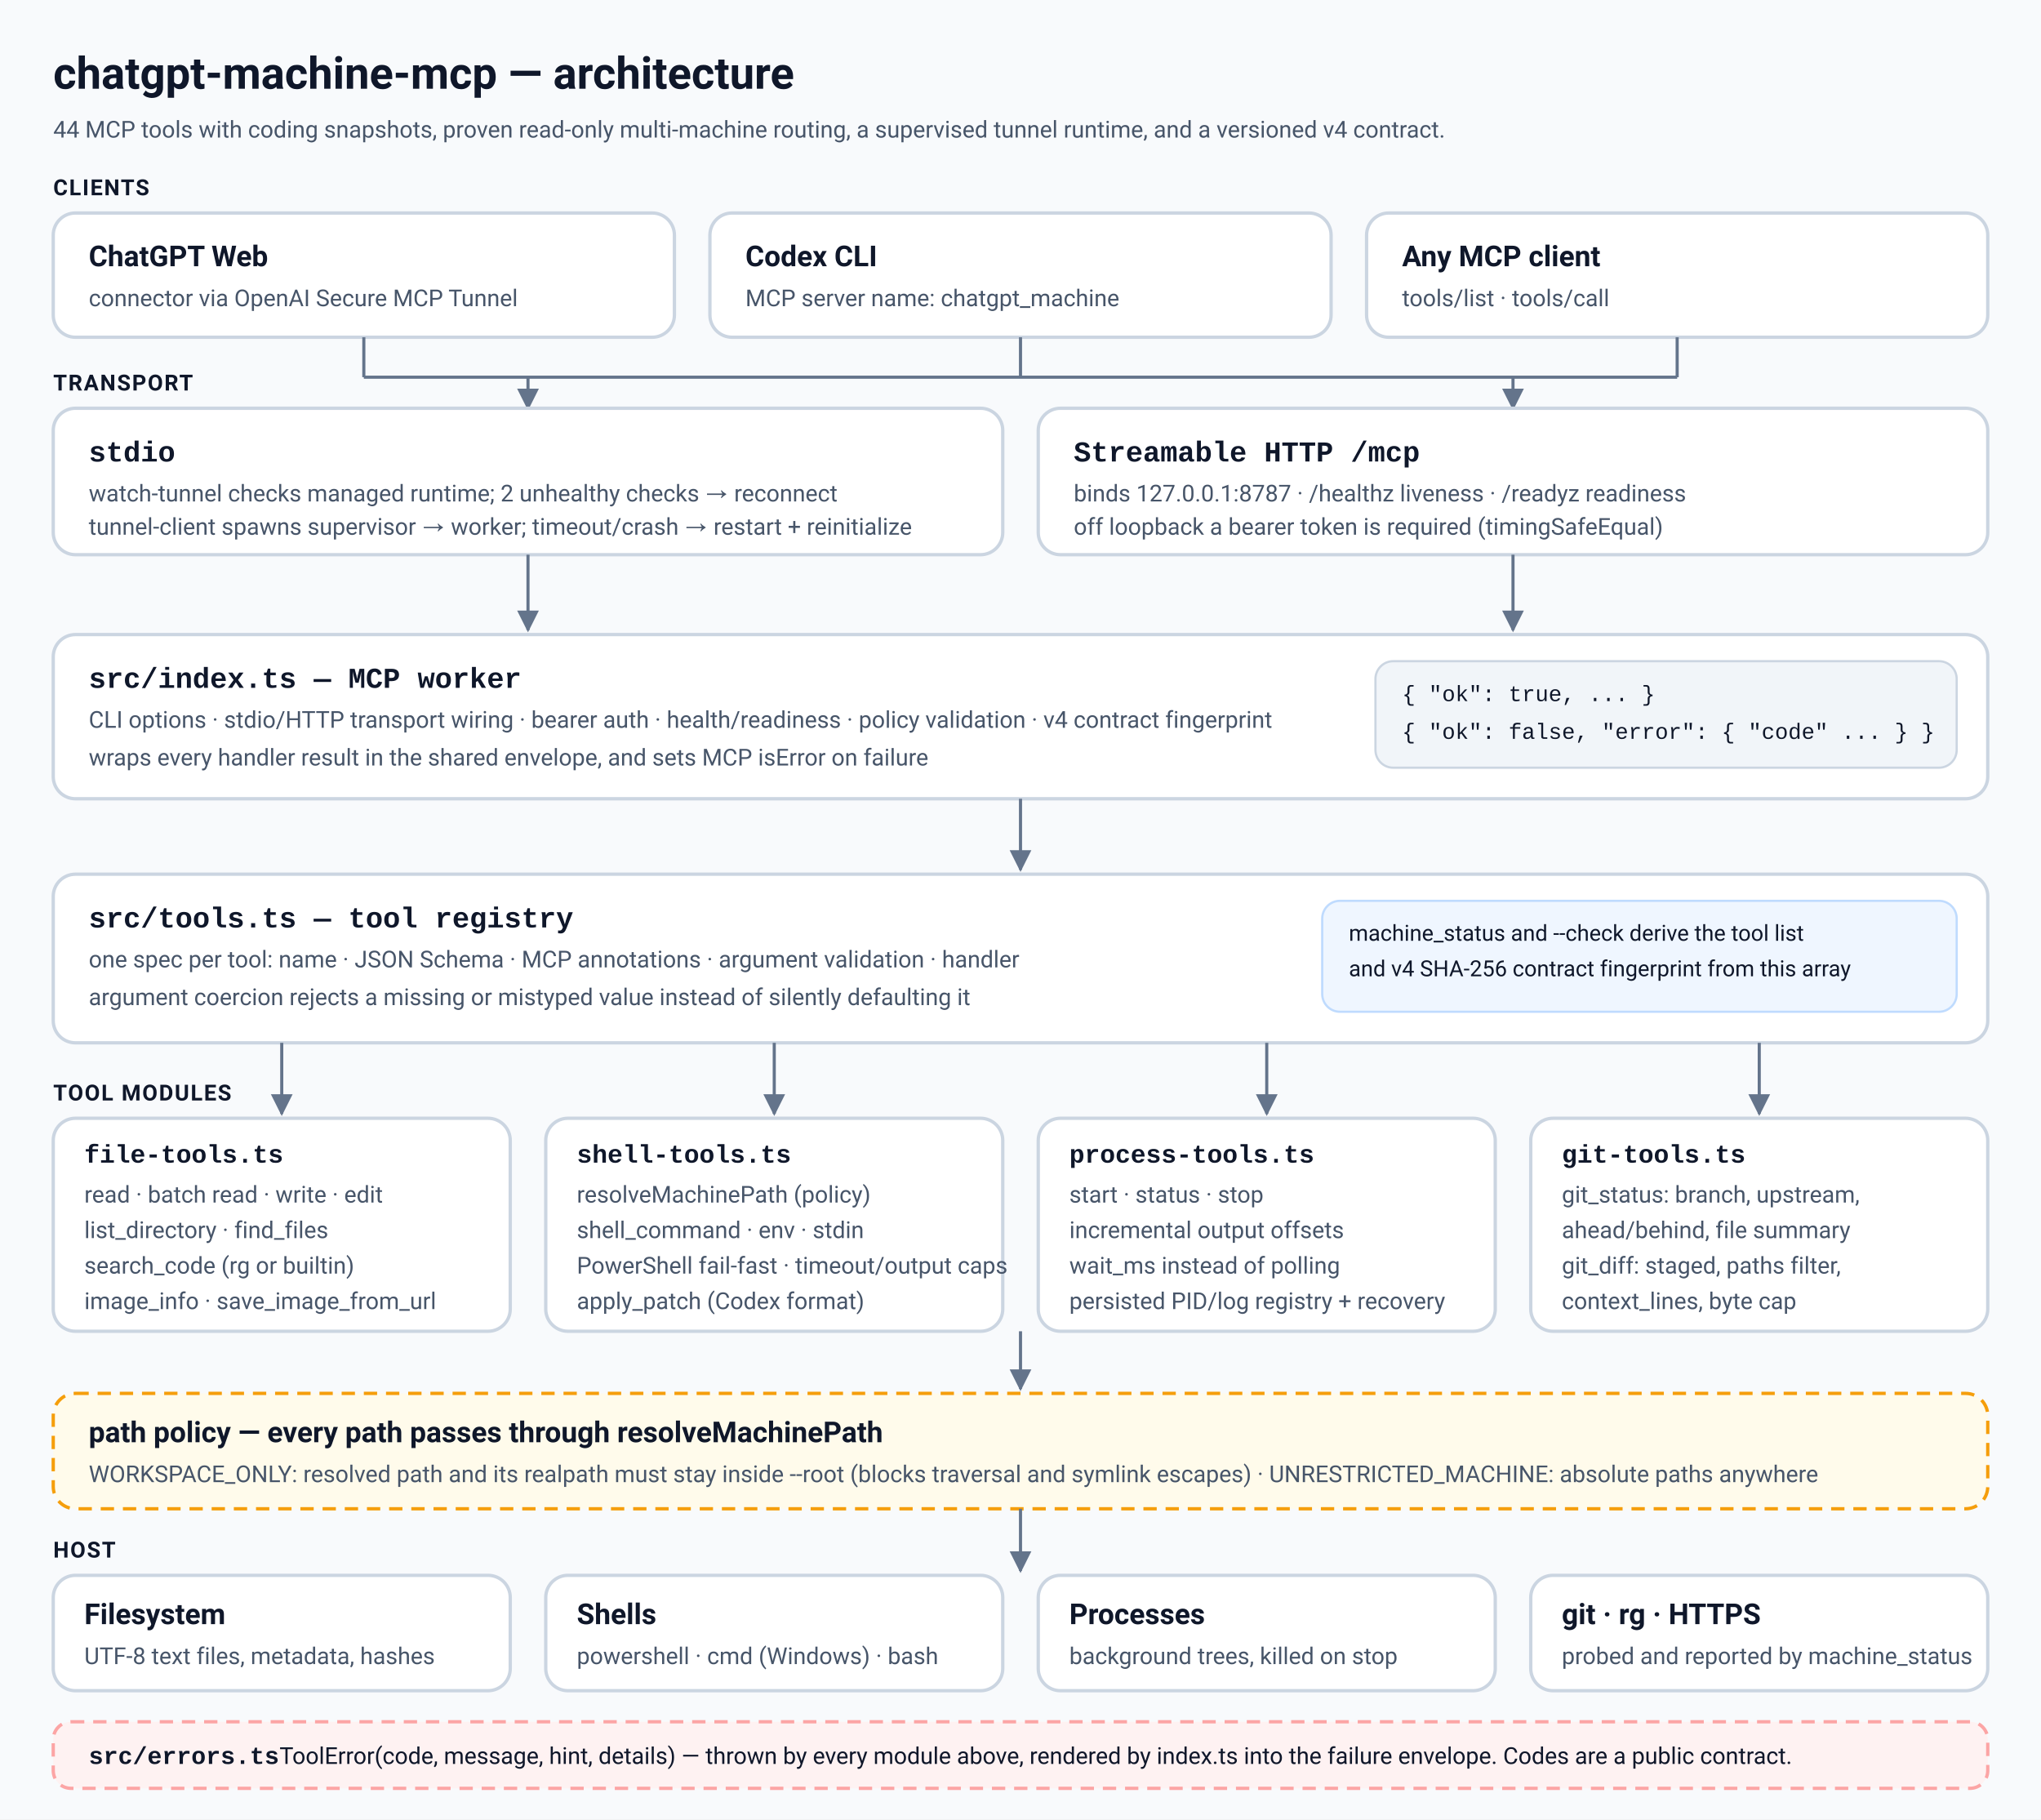
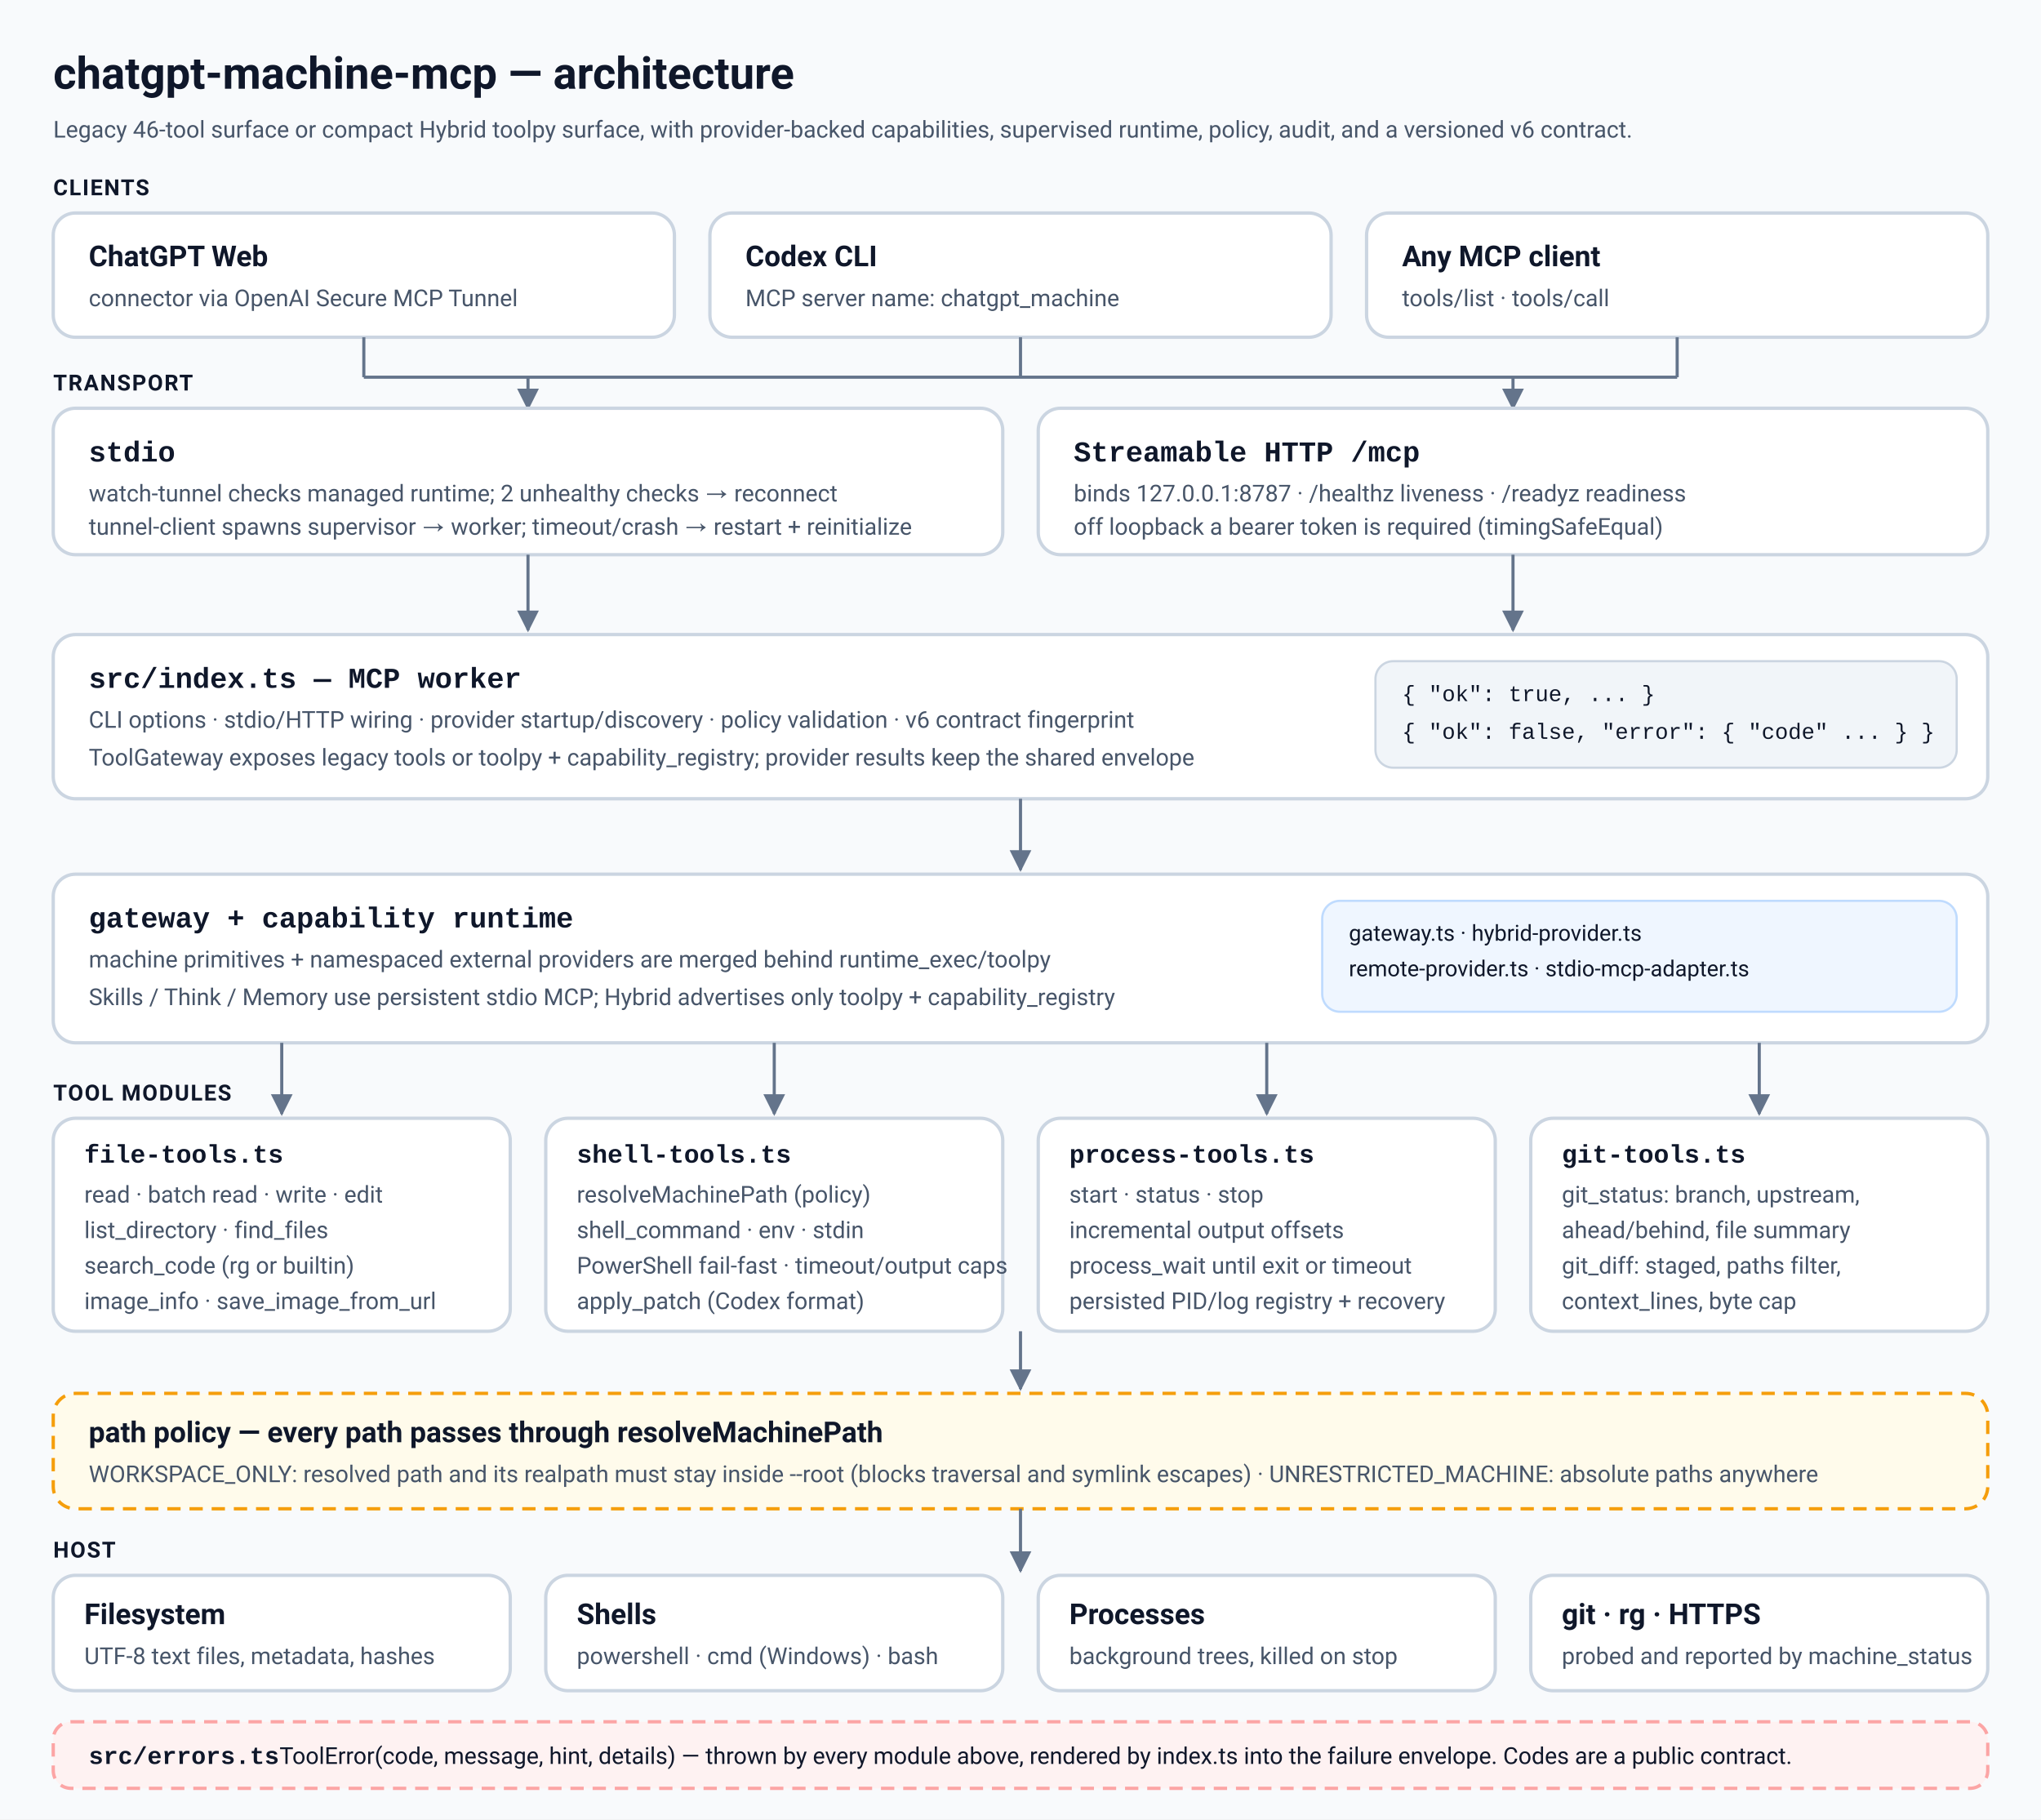
<svg xmlns="http://www.w3.org/2000/svg" viewBox="0 0 920 820" width="920" height="820" role="img" aria-label="chatgpt-machine-mcp architecture: a tunnel watchdog reconnects an unhealthy managed runtime, tunnel stdio passes through a self-healing supervisor into an MCP worker, Streamable HTTP enters the worker directly, and policy and error contracts guard host access.">
  <defs>
    <marker id="arrow" viewBox="0 0 10 10" refX="9" refY="5" markerWidth="7" markerHeight="7" orient="auto-start-reverse">
      <path d="M 0 0 L 10 5 L 0 10 z" fill="#64748b" />
    </marker>
    <style>
      .bg   { fill: #f8fafc; }
      .box  { fill: #ffffff; stroke: #cbd5e1; stroke-width: 1.5; }
      .t    { font-family: ui-sans-serif, -apple-system, "Segoe UI", Roboto, Helvetica, Arial, sans-serif; fill: #0f172a; }
      .mono { font-family: ui-monospace, SFMono-Regular, Consolas, "Liberation Mono", monospace; fill: #0f172a; }
      .h    { font-size: 13px; font-weight: 600; }
      .s    { font-size: 10.5px; fill: #475569; }
      .tag  { font-size: 10px; font-weight: 600; letter-spacing: .06em; }
      .line { stroke: #64748b; stroke-width: 1.4; marker-end: url(#arrow); }
    </style>
  </defs>
  <rect class="bg" x="0" y="0" width="920" height="820" />
  <text class="t" x="24" y="40" font-size="20" font-weight="700">chatgpt-machine-mcp — architecture</text>
-   <text class="t s" x="24" y="62">44 MCP tools with coding snapshots, proven read-only multi-machine routing, a supervised tunnel runtime, and a versioned v4 contract.</text>
+   <text class="t s" x="24" y="62">Legacy 46-tool surface or compact Hybrid toolpy surface, with provider-backed capabilities, supervised runtime, policy, audit, and a versioned v6 contract.</text>
  <text class="t tag" x="24" y="88" fill="#475569">CLIENTS</text>
  <g>
    <rect class="box" x="24" y="96" width="280" height="56" rx="10" />
    <text class="t h" x="40" y="120">ChatGPT Web</text>
    <text class="t s" x="40" y="138">connector via OpenAI Secure MCP Tunnel</text>
    <rect class="box" x="320" y="96" width="280" height="56" rx="10" />
    <text class="t h" x="336" y="120">Codex CLI</text>
    <text class="t s" x="336" y="138">MCP server name: chatgpt_machine</text>
    <rect class="box" x="616" y="96" width="280" height="56" rx="10" />
    <text class="t h" x="632" y="120">Any MCP client</text>
    <text class="t s" x="632" y="138">tools/list · tools/call</text>
  </g>
  <path d="M 164 152 L 164 170 M 460 152 L 460 170 M 756 152 L 756 170 M 164 170 L 756 170" fill="none" stroke="#64748b" stroke-width="1.4" />
  <line class="line" x1="238" y1="170" x2="238" y2="184" />
  <line class="line" x1="682" y1="170" x2="682" y2="184" />
  <text class="t tag" x="24" y="176" fill="#475569">TRANSPORT</text>
  <g>
    <rect class="box" x="24" y="184" width="428" height="66" rx="10" stroke="#94a3b8" />
    <text class="mono h" x="40" y="208">stdio</text>
    <text class="t s" x="40" y="226">watch-tunnel checks managed runtime; 2 unhealthy checks → reconnect</text>
    <text class="t s" x="40" y="241">tunnel-client spawns supervisor → worker; timeout/crash → restart + reinitialize</text>
    <rect class="box" x="468" y="184" width="428" height="66" rx="10" stroke="#94a3b8" />
    <text class="mono h" x="484" y="208">Streamable HTTP  /mcp</text>
    <text class="t s" x="484" y="226">binds 127.0.0.1:8787 · /healthz liveness · /readyz readiness</text>
    <text class="t s" x="484" y="241">off loopback a bearer token is required (timingSafeEqual)</text>
  </g>
  <line class="line" x1="238" y1="250" x2="238" y2="284" />
  <line class="line" x1="682" y1="250" x2="682" y2="284" />
  <g>
    <rect class="box" x="24" y="286" width="872" height="74" rx="10" />
    <text class="mono h" x="40" y="310">src/index.ts — MCP worker</text>
-     <text class="t s" x="40" y="328">CLI options · stdio/HTTP transport wiring · bearer auth · health/readiness · policy validation · v4 contract fingerprint</text>
-     <text class="t s" x="40" y="345">wraps every handler result in the shared envelope, and sets MCP isError on failure</text>
+     <text class="t s" x="40" y="328">CLI options · stdio/HTTP wiring · provider startup/discovery · policy validation · v6 contract fingerprint</text>
+     <text class="t s" x="40" y="345">ToolGateway exposes legacy tools or toolpy + capability_registry; provider results keep the shared envelope</text>
    <rect x="620" y="298" width="262" height="48" rx="8" fill="#f1f5f9" stroke="#cbd5e1" />
    <text class="mono" x="632" y="316" font-size="10" fill="#0f172a">{ "ok": true, ... }</text>
    <text class="mono" x="632" y="333" font-size="10" fill="#b91c1c">{ "ok": false, "error": { "code" ... } }</text>
  </g>
  <line class="line" x1="460" y1="360" x2="460" y2="392" />
  <g>
    <rect class="box" x="24" y="394" width="872" height="76" rx="10" stroke="#2563eb" stroke-width="2" />
-     <text class="mono h" x="40" y="418" fill="#1d4ed8">src/tools.ts — tool registry</text>
-     <text class="t s" x="40" y="436">one spec per tool: name · JSON Schema · MCP annotations · argument validation · handler</text>
-     <text class="t s" x="40" y="453">argument coercion rejects a missing or mistyped value instead of silently defaulting it</text>
+     <text class="mono h" x="40" y="418" fill="#1d4ed8">gateway + capability runtime</text>
+     <text class="t s" x="40" y="436">machine primitives + namespaced external providers are merged behind runtime_exec/toolpy</text>
+     <text class="t s" x="40" y="453">Skills / Think / Memory use persistent stdio MCP; Hybrid advertises only toolpy + capability_registry</text>
    <rect x="596" y="406" width="286" height="50" rx="8" fill="#eff6ff" stroke="#bfdbfe" />
-     <text class="t" x="608" y="424" font-size="10" fill="#1e40af">machine_status and --check derive the tool list</text>
-     <text class="t" x="608" y="440" font-size="10" fill="#1e40af">and v4 SHA-256 contract fingerprint from this array</text>
+     <text class="t" x="608" y="424" font-size="10" fill="#1e40af">gateway.ts · hybrid-provider.ts</text>
+     <text class="t" x="608" y="440" font-size="10" fill="#1e40af">remote-provider.ts · stdio-mcp-adapter.ts</text>
  </g>
  <line class="line" x1="127" y1="470" x2="127" y2="502" />
  <line class="line" x1="349" y1="470" x2="349" y2="502" />
  <line class="line" x1="571" y1="470" x2="571" y2="502" />
  <line class="line" x1="793" y1="470" x2="793" y2="502" />
  <text class="t tag" x="24" y="496" fill="#475569">TOOL MODULES</text>
  <g>
    <rect class="box" x="24" y="504" width="206" height="96" rx="10" />
    <text class="mono" x="38" y="524" font-size="11.5" font-weight="600">file-tools.ts</text>
    <text class="t s" x="38" y="542">read · batch read · write · edit</text>
    <text class="t s" x="38" y="558">list_directory · find_files</text>
    <text class="t s" x="38" y="574">search_code (rg or builtin)</text>
    <text class="t s" x="38" y="590">image_info · save_image_from_url</text>
    <rect class="box" x="246" y="504" width="206" height="96" rx="10" />
    <text class="mono" x="260" y="524" font-size="11.5" font-weight="600">shell-tools.ts</text>
    <text class="t s" x="260" y="542">resolveMachinePath (policy)</text>
    <text class="t s" x="260" y="558">shell_command · env · stdin</text>
    <text class="t s" x="260" y="574">PowerShell fail-fast · timeout/output caps</text>
    <text class="t s" x="260" y="590">apply_patch (Codex format)</text>
    <rect class="box" x="468" y="504" width="206" height="96" rx="10" />
    <text class="mono" x="482" y="524" font-size="11.5" font-weight="600">process-tools.ts</text>
    <text class="t s" x="482" y="542">start · status · stop</text>
    <text class="t s" x="482" y="558">incremental output offsets</text>
-     <text class="t s" x="482" y="574">wait_ms instead of polling</text>
+     <text class="t s" x="482" y="574">process_wait until exit or timeout</text>
    <text class="t s" x="482" y="590">persisted PID/log registry + recovery</text>
    <rect class="box" x="690" y="504" width="206" height="96" rx="10" />
    <text class="mono" x="704" y="524" font-size="11.5" font-weight="600">git-tools.ts</text>
    <text class="t s" x="704" y="542">git_status: branch, upstream,</text>
    <text class="t s" x="704" y="558">ahead/behind, file summary</text>
    <text class="t s" x="704" y="574">git_diff: staged, paths filter,</text>
    <text class="t s" x="704" y="590">context_lines, byte cap</text>
  </g>
  <line class="line" x1="460" y1="600" x2="460" y2="626" />
  <g>
    <rect x="24" y="628" width="872" height="52" rx="10" fill="#fffbeb" stroke="#f59e0b" stroke-width="1.5" stroke-dasharray="6 4" />
    <text class="t h" x="40" y="650" fill="#92400e">path policy — every path passes through resolveMachinePath</text>
    <text class="t s" x="40" y="668" fill="#92400e">WORKSPACE_ONLY: resolved path and its realpath must stay inside --root (blocks traversal and symlink escapes) · UNRESTRICTED_MACHINE: absolute paths anywhere</text>
  </g>
  <line class="line" x1="460" y1="680" x2="460" y2="708" />
  <text class="t tag" x="24" y="702" fill="#475569">HOST</text>
  <g>
    <rect class="box" x="24" y="710" width="206" height="52" rx="10" stroke="#a78bfa" />
    <text class="t h" x="38" y="732" fill="#5b21b6">Filesystem</text>
    <text class="t s" x="38" y="750">UTF-8 text files, metadata, hashes</text>
    <rect class="box" x="246" y="710" width="206" height="52" rx="10" stroke="#a78bfa" />
    <text class="t h" x="260" y="732" fill="#5b21b6">Shells</text>
    <text class="t s" x="260" y="750">powershell · cmd (Windows) · bash</text>
    <rect class="box" x="468" y="710" width="206" height="52" rx="10" stroke="#a78bfa" />
    <text class="t h" x="482" y="732" fill="#5b21b6">Processes</text>
    <text class="t s" x="482" y="750">background trees, killed on stop</text>
    <rect class="box" x="690" y="710" width="206" height="52" rx="10" stroke="#a78bfa" />
    <text class="t h" x="704" y="732" fill="#5b21b6">git · rg · HTTPS</text>
    <text class="t s" x="704" y="750">probed and reported by machine_status</text>
  </g>
  <g>
    <rect x="24" y="776" width="872" height="30" rx="8" fill="#fef2f2" stroke="#fca5a5" stroke-width="1.5" stroke-dasharray="6 4" />
    <text class="mono" x="40" y="795" font-size="11" font-weight="600" fill="#b91c1c">src/errors.ts</text>
    <text class="t" x="126" y="795" font-size="10.5" fill="#7f1d1d">ToolError(code, message, hint, details) — thrown by every module above, rendered by index.ts into the failure envelope. Codes are a public contract.</text>
  </g>
</svg>
